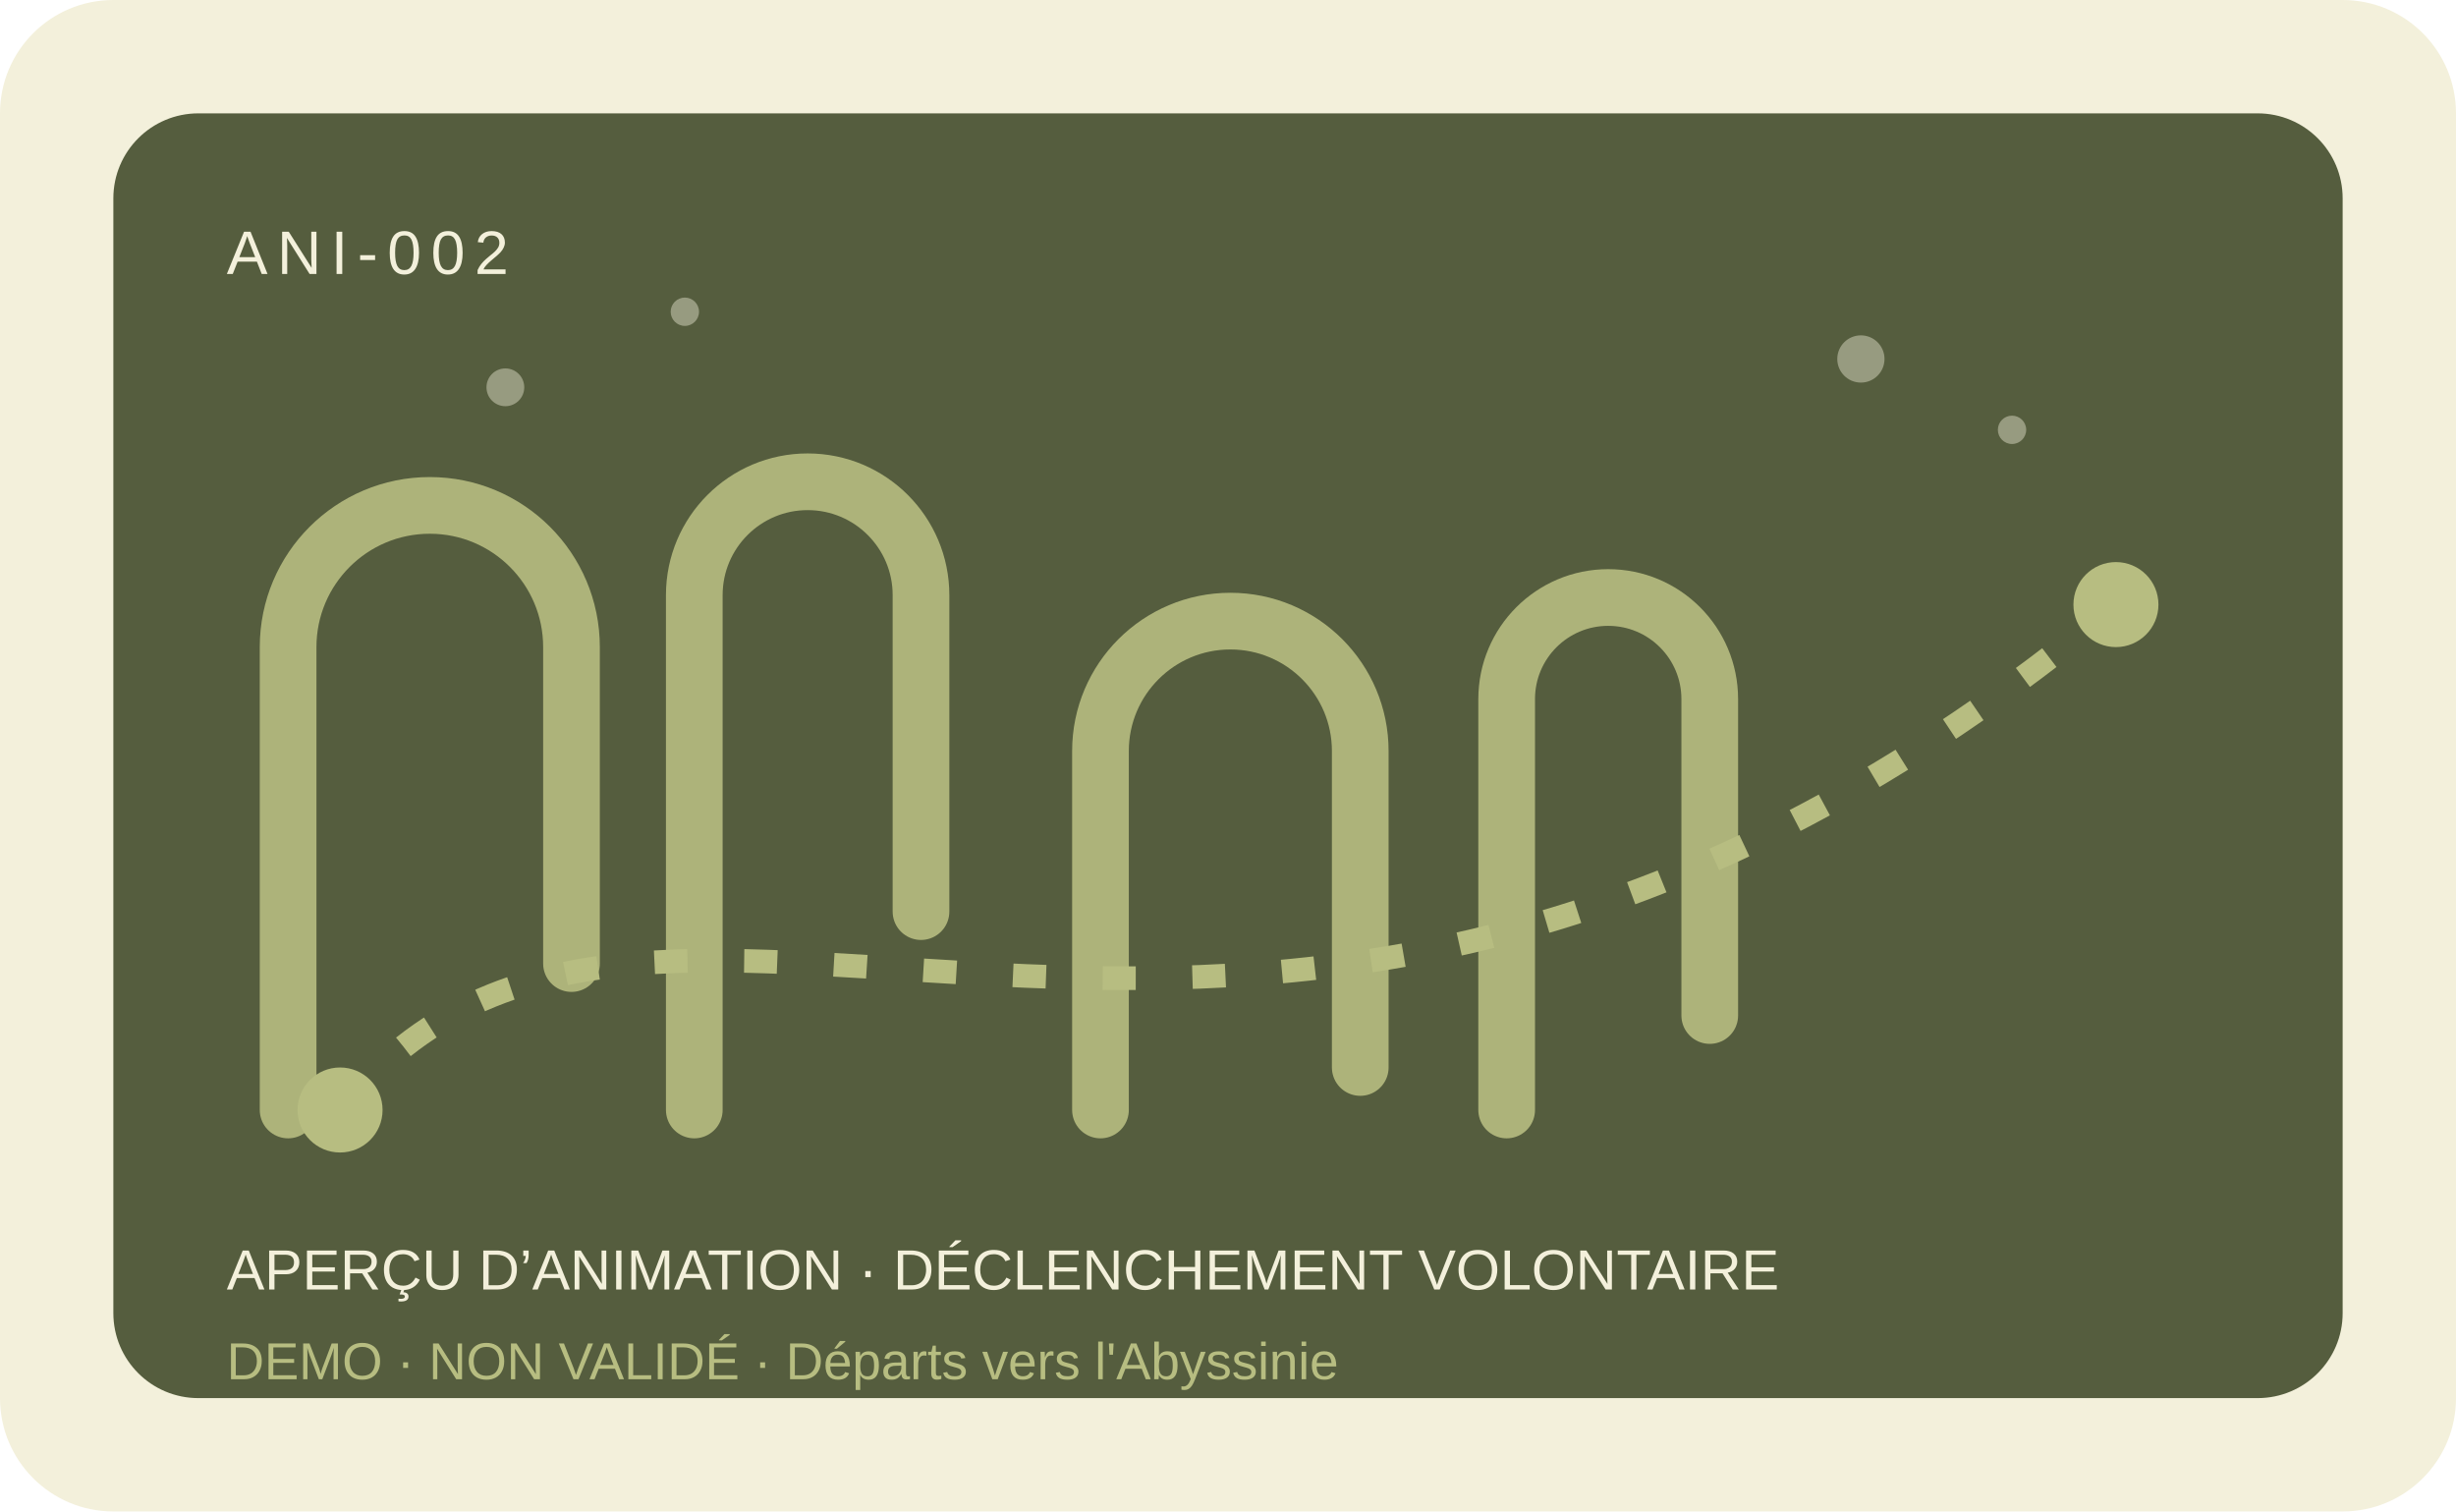
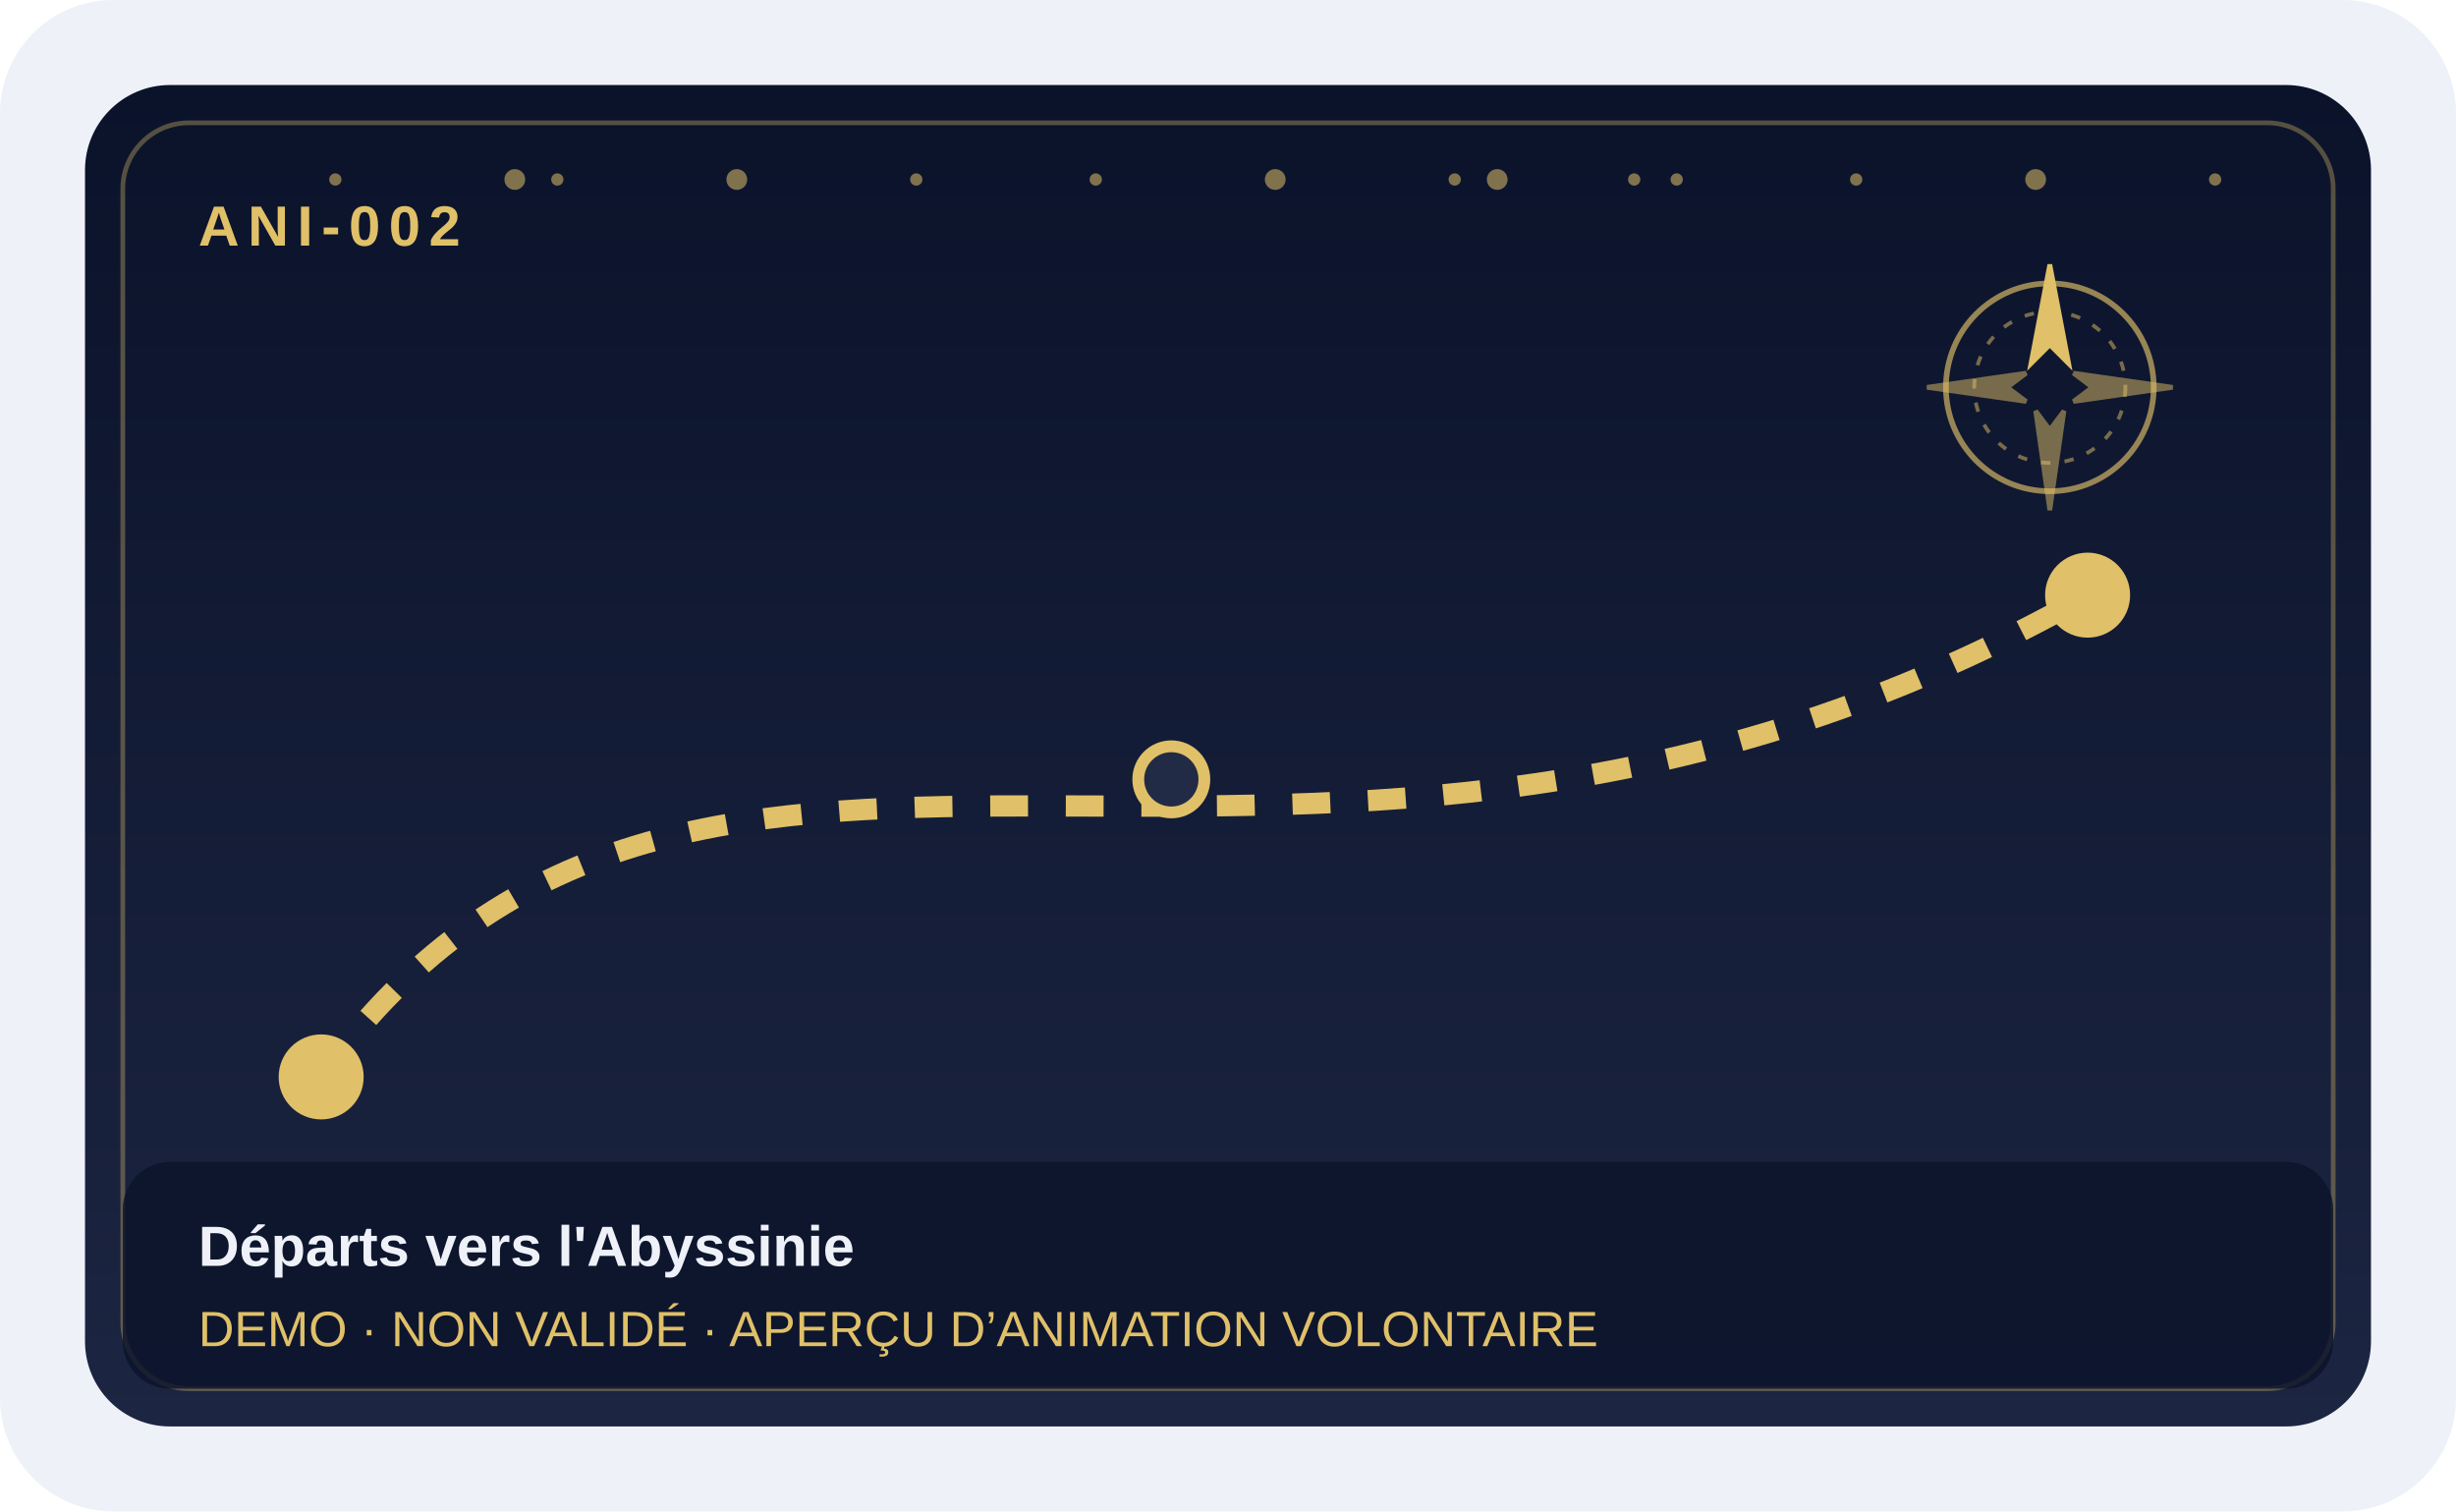
<svg xmlns="http://www.w3.org/2000/svg" viewBox="0 0 520 320" role="img" aria-labelledby="title desc">
-   <rect width="520" height="320" rx="24" fill="#f3f0db" />
-   <rect x="24" y="24" width="472" height="272" rx="18" fill="#4e5737" opacity=".96" />
-   <g opacity=".9">
-     <path d="M61 235V137a30 30 0 0 1 60 0v67" fill="none" stroke="#b7bd81" stroke-width="12" stroke-linecap="round" />
-     <path d="M147 235V126a24 24 0 0 1 48 0v67" fill="none" stroke="#b7bd81" stroke-width="12" stroke-linecap="round" />
-     <path d="M233 235V159a27.5 27.5 0 0 1 55 0v67" fill="none" stroke="#b7bd81" stroke-width="12" stroke-linecap="round" />
-     <path d="M319 235V148a21.5 21.5 0 0 1 43 0v67" fill="none" stroke="#b7bd81" stroke-width="12" stroke-linecap="round" />
+   <defs>
+     <linearGradient id="sky-ani-002" x1="0" y1="0" x2="0" y2="1">
+       <stop offset="0%" stop-color="#0b132b" />
+       <stop offset="100%" stop-color="#1c2541" />
+     </linearGradient>
+   </defs>
+   <rect width="520" height="320" rx="24" fill="#eef1f8" />
+   <rect x="18" y="18" width="484" height="284" rx="18" fill="url(#sky-ani-002)" />
+   <rect x="26" y="26" width="468" height="268" rx="14" fill="none" stroke="#e0c068" stroke-width="1" opacity="0.35" />
+   <g fill="#e0c068" opacity="0.55">
+     <circle cx="317" cy="38" r="2.2" />
+     <circle cx="118" cy="38" r="1.3" />
+     <circle cx="355" cy="38" r="1.3" />
+     <circle cx="156" cy="38" r="2.2" />
+     <circle cx="393" cy="38" r="1.3" />
+     <circle cx="194" cy="38" r="1.3" />
+     <circle cx="431" cy="38" r="2.2" />
+     <circle cx="232" cy="38" r="1.3" />
+     <circle cx="469" cy="38" r="1.3" />
+     <circle cx="270" cy="38" r="2.2" />
+     <circle cx="71" cy="38" r="1.3" />
+     <circle cx="308" cy="38" r="1.3" />
+     <circle cx="109" cy="38" r="2.2" />
+     <circle cx="346" cy="38" r="1.3" />
  </g>
-   <path d="M72 235 C140 151, 266 279, 448 128" fill="none" stroke="#b7bd81" stroke-width="5" stroke-dasharray="7 12" />
-   <circle cx="72" cy="235" r="9" fill="#b7bd81" />
-   <circle cx="448" cy="128" r="9" fill="#b7bd81" />
-   <g fill="#f3f0db" opacity=".42">
-     <circle cx="107" cy="82" r="4" />
-     <circle cx="145" cy="66" r="3" />
-     <circle cx="394" cy="76" r="5" />
-     <circle cx="426" cy="91" r="3" />
+   <g transform="translate(434,82)" stroke="#e0c068" fill="none">
+     <circle cx="0" cy="0" r="22" stroke-width="1.2" opacity="0.65" />
+     <circle cx="0" cy="0" r="16" stroke-width="0.8" stroke-dasharray="2 3" opacity="0.5" />
+     <polygon points="0,-26 4,-5 0,-9 -4,-5" fill="#e0c068" />
+     <polygon points="0,26 3,5 0,9 -3,5" fill="#e0c068" opacity="0.5" />
+     <polygon points="-26,0 -5,-3 -9,0 -5,3" fill="#e0c068" opacity="0.5" />
+     <polygon points="26,0 5,-3 9,0 5,3" fill="#e0c068" opacity="0.5" />
  </g>
-   <text x="48" y="58" fill="#f3f0db" font-family="Arial, sans-serif" font-size="13" letter-spacing="2">ANI-002</text>
-   <text x="48" y="273" fill="#f3f0db" font-family="Arial, sans-serif" font-size="12">APERÇU D’ANIMATION · DÉCLENCHEMENT VOLONTAIRE</text>
-   <text x="48" y="292" fill="#b7bd81" font-family="Arial, sans-serif" font-size="11">DEMO · NON VALIDÉ · Départs vers l'Abyssinie</text>
+   <path d="M68 228 C148 117, 276 220, 442 126" fill="none" stroke="#e0c068" stroke-width="4.5" stroke-dasharray="8 8" />
+   <circle cx="68" cy="228" r="9" fill="#e0c068" />
+   <circle cx="248" cy="165" r="7" fill="#222b45" stroke="#e0c068" stroke-width="2.5" />
+   <circle cx="442" cy="126" r="9" fill="#e0c068" />
+   <rect x="26" y="246" width="468" height="48" rx="10" fill="#0b132b" opacity="0.82" />
+   <text x="42" y="52" fill="#e0c068" font-family="Arial, sans-serif" font-size="12" font-weight="bold" letter-spacing="1.8">ANI-002</text>
+   <text x="42" y="268" fill="#eef1f8" font-family="Arial, sans-serif" font-size="12" font-weight="bold">Départs vers l'Abyssinie</text>
+   <text x="42" y="285" fill="#e0c068" font-family="Arial, sans-serif" font-size="10.5">DEMO · NON VALIDÉ · APERÇU D’ANIMATION VOLONTAIRE</text>
</svg>
